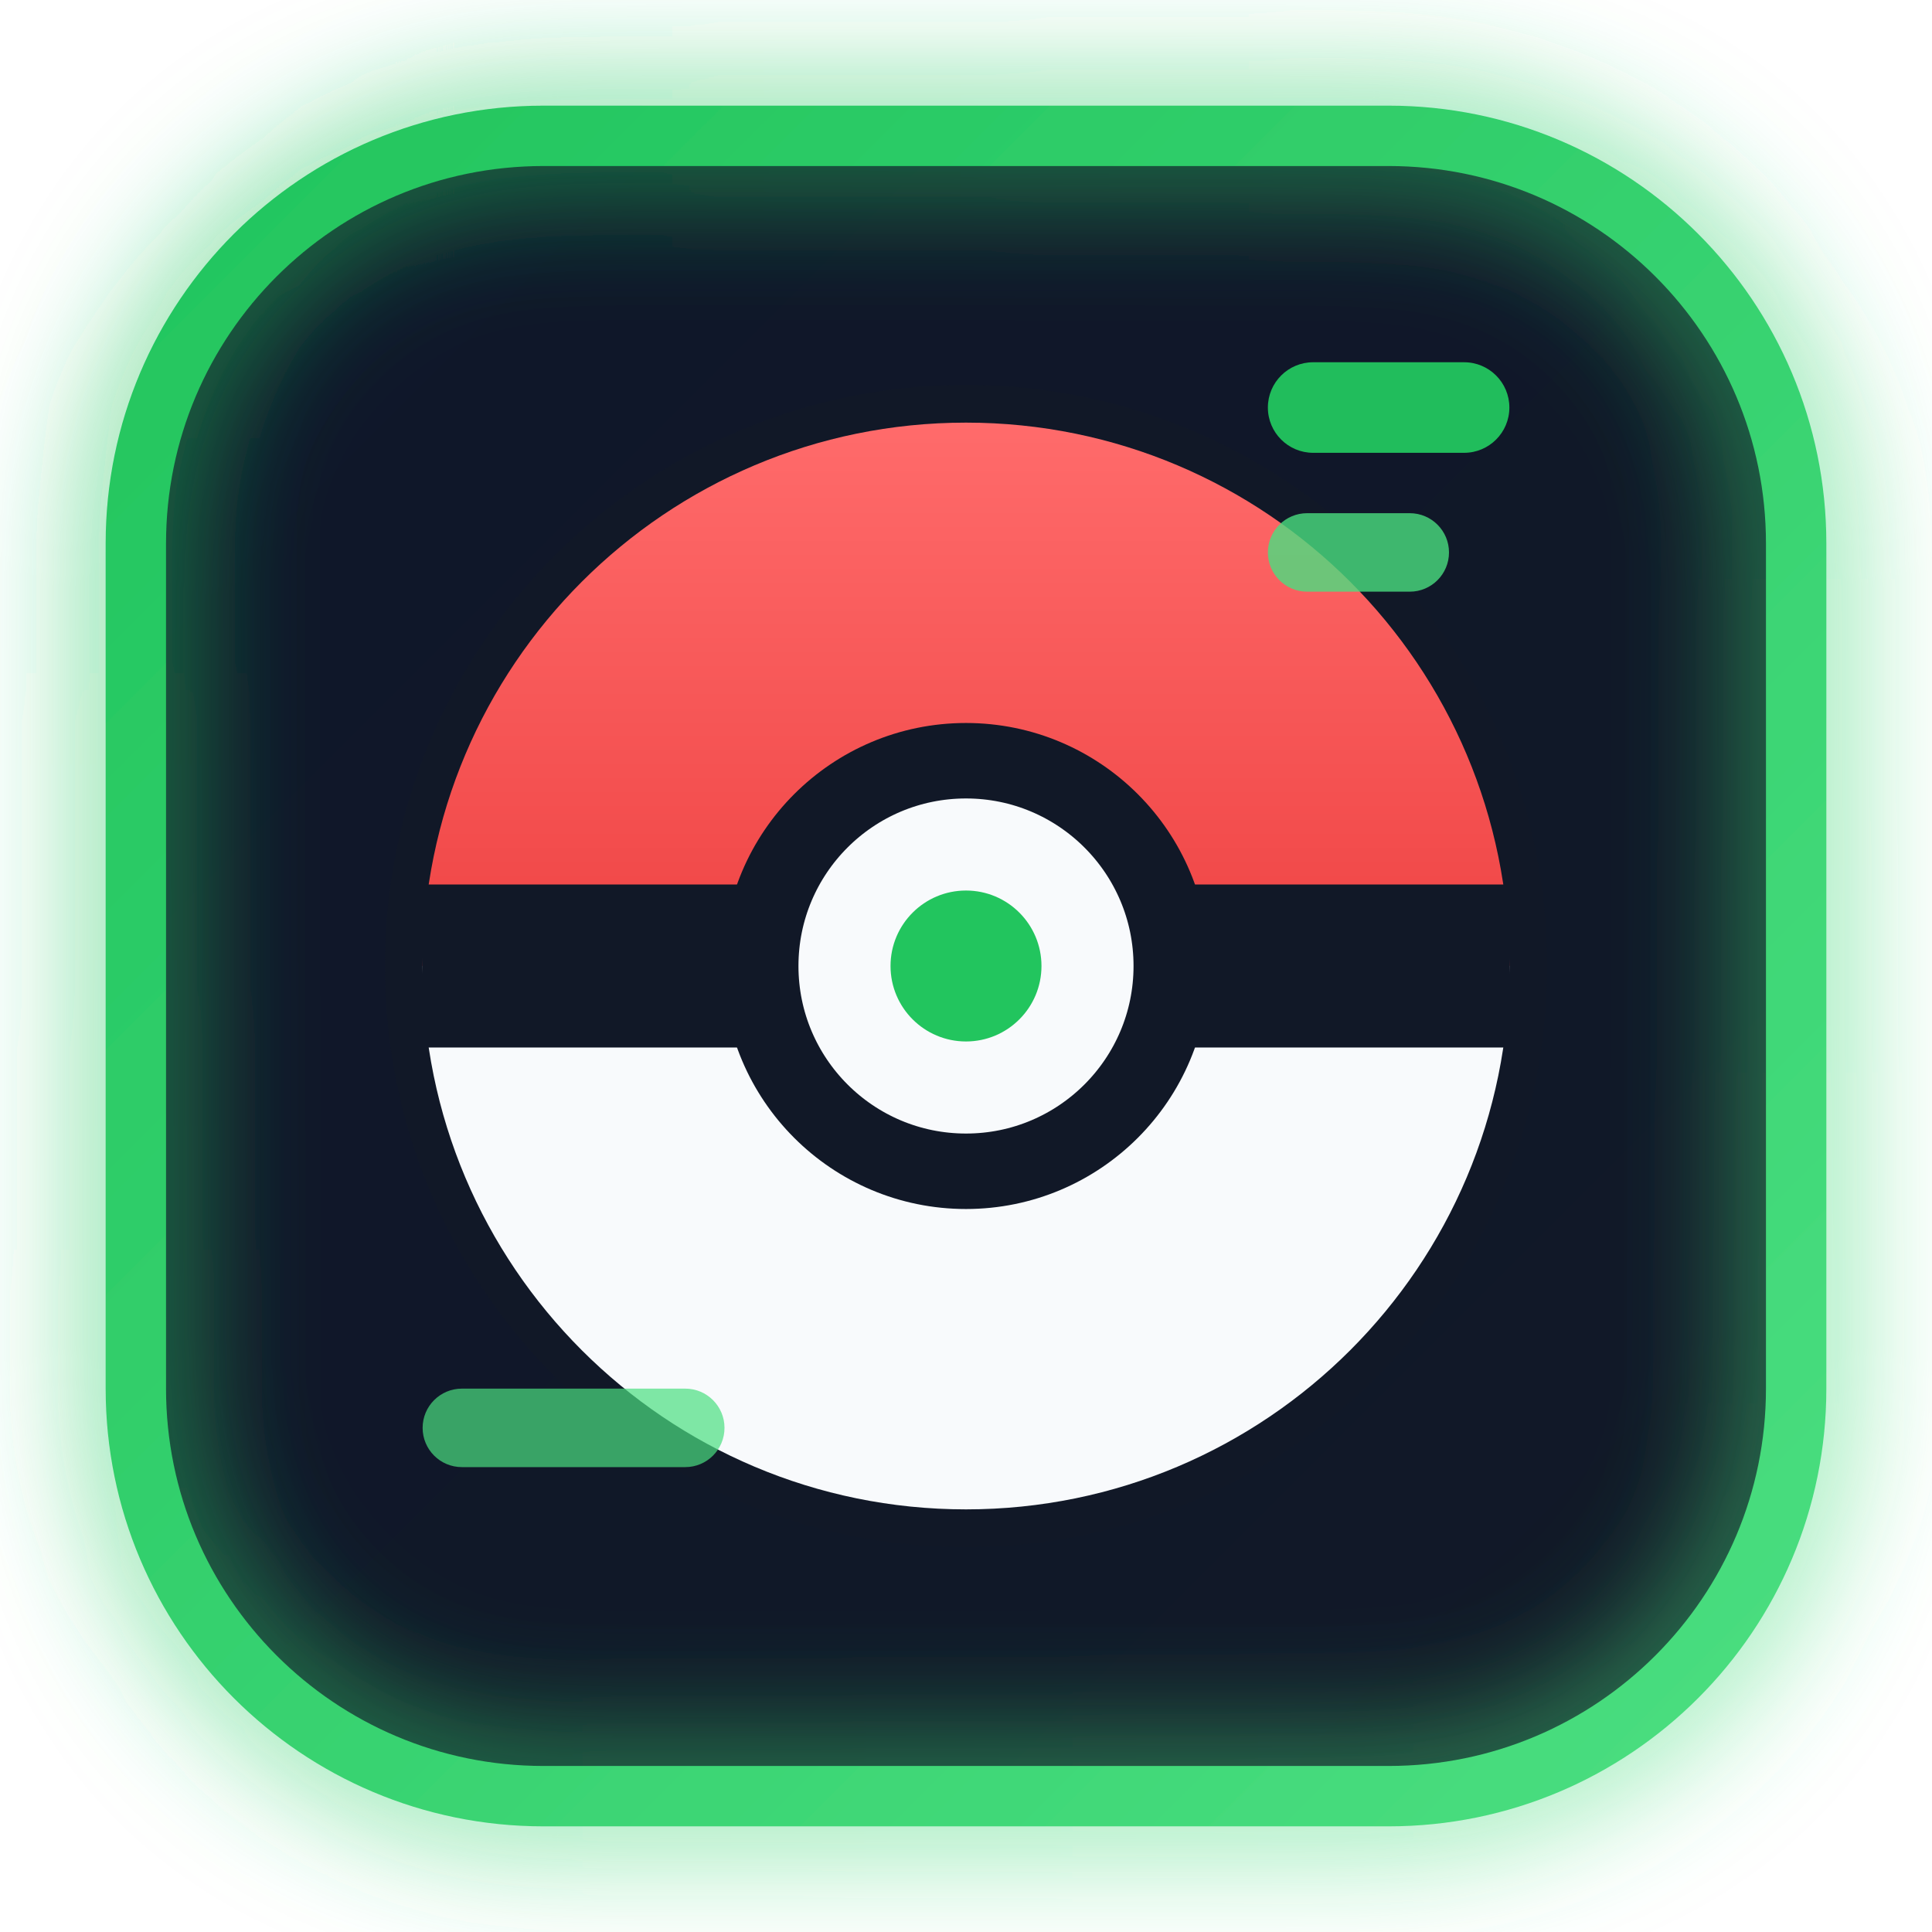
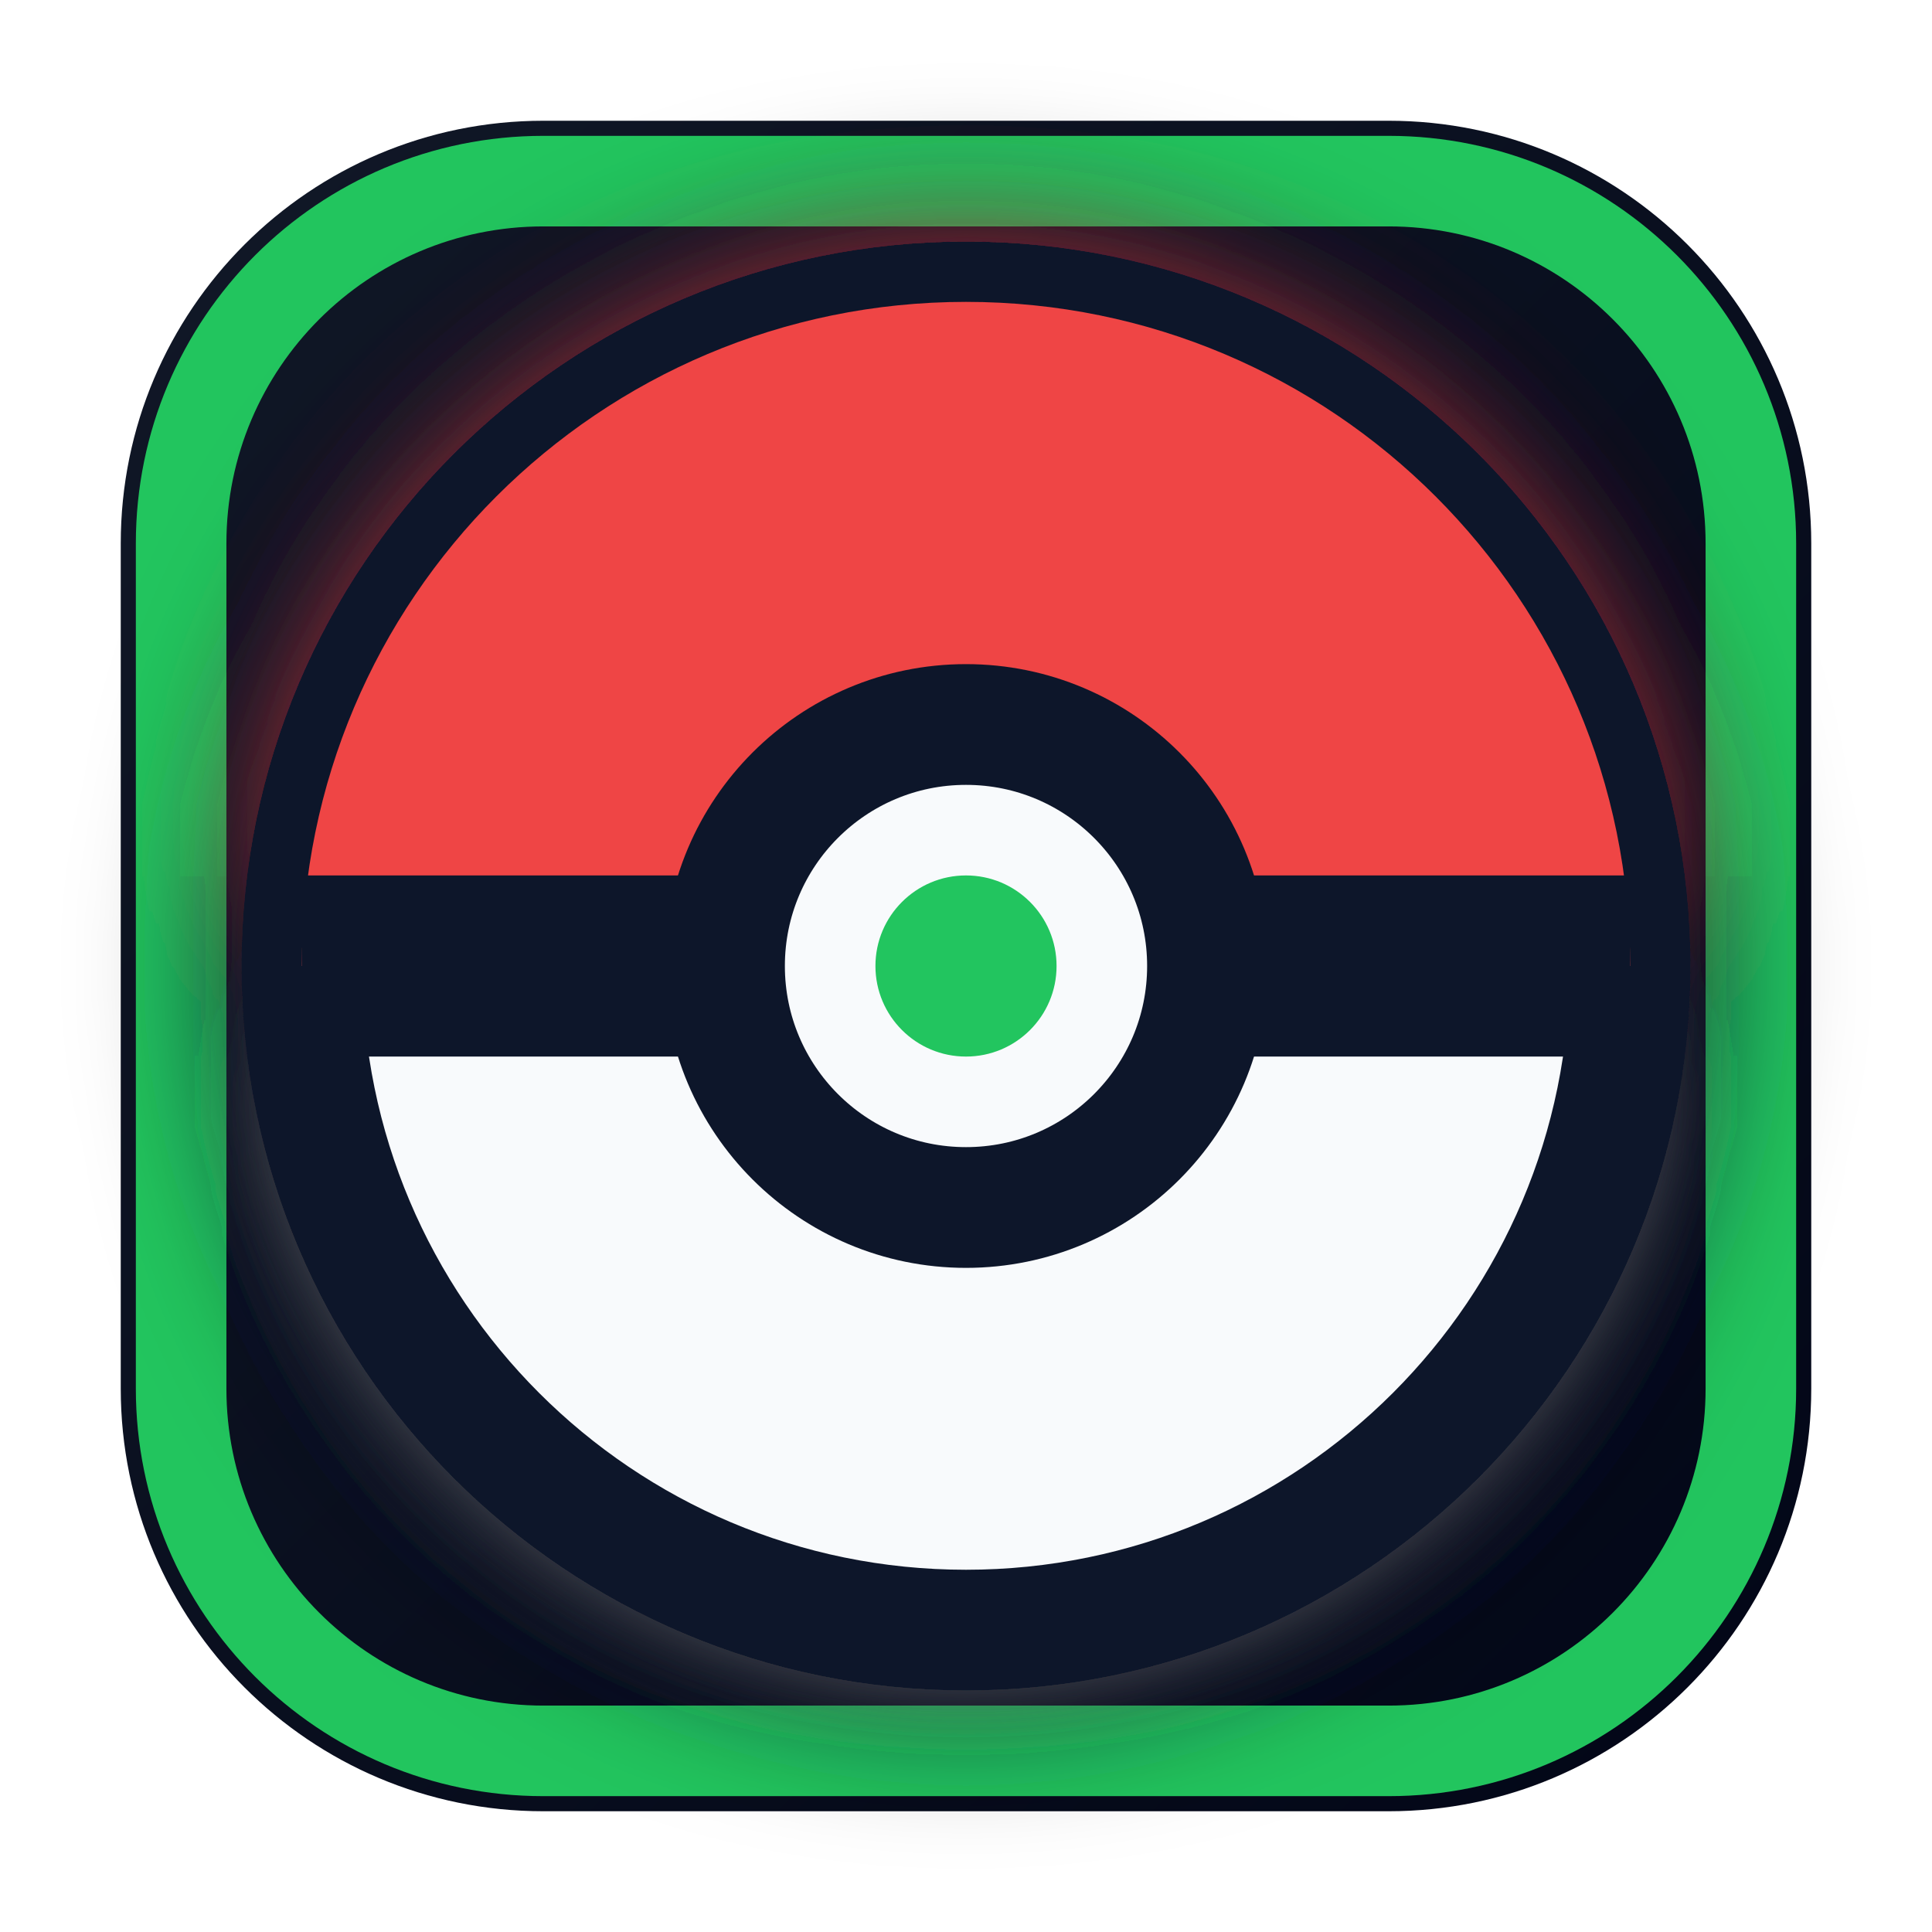
<svg xmlns="http://www.w3.org/2000/svg" viewBox="0 0 64 64">
  <defs>
    <linearGradient id="bg" x1="0" y1="0" x2="1" y2="1">
-       <stop offset="0%" stop-color="#0f172a" />
-       <stop offset="100%" stop-color="#111827" />
+       <stop offset="0%" stop-color="#111827" />
+       <stop offset="100%" stop-color="#020617" />
    </linearGradient>
-     <linearGradient id="greenGlow" x1="0" y1="0" x2="1" y2="1">
-       <stop offset="0%" stop-color="#22c55e" />
-       <stop offset="100%" stop-color="#4ade80" />
-     </linearGradient>
-     <linearGradient id="redTop" x1="0" y1="0" x2="0" y2="1">
-       <stop offset="0%" stop-color="#ff6b6b" />
-       <stop offset="100%" stop-color="#ef4444" />
-     </linearGradient>
-     <filter id="softGlow" x="-50%" y="-50%" width="200%" height="200%">
-       <feGaussianBlur stdDeviation="2.2" result="blur" />
+     <filter id="glow" x="-40%" y="-40%" width="180%" height="180%">
+       <feGaussianBlur stdDeviation="2.5" result="blur" />
      <feMerge>
        <feMergeNode in="blur" />
        <feMergeNode in="SourceGraphic" />
      </feMerge>
    </filter>
  </defs>
  <rect x="4" y="4" width="56" height="56" rx="14" fill="url(#bg)" />
-   <rect x="4.5" y="4.5" width="55" height="55" rx="13.5" fill="none" stroke="url(#greenGlow)" stroke-width="2" filter="url(#softGlow)" />
-   <g transform="translate(32 32)">
-     <circle r="18" fill="#f8fafc" stroke="#111827" stroke-width="2.5" />
-     <path d="M-18 0 A18 18 0 0 1 18 0 L18 0 L-18 0 Z" fill="url(#redTop)" />
-     <path d="M-18 0 A18 18 0 0 0 18 0 L18 0 L-18 0 Z" fill="#f8fafc" />
-     <rect x="-18" y="-2.7" width="36" height="5.4" fill="#111827" />
-     <circle r="6.8" fill="#f8fafc" stroke="#111827" stroke-width="2.5" />
-     <circle r="2.5" fill="#22c55e" />
+   <rect x="6" y="6" width="52" height="52" rx="12" fill="none" stroke="#22c55e" stroke-width="3" />
+   <g transform="translate(32 32)" filter="url(#glow)">
+     <circle r="22" fill="#f8fafc" stroke="#0f172a" stroke-width="4" />
+     <path d="M-22 0A22 22 0 0 1 22 0H-22Z" fill="#ef4444" />
+     <rect x="-22" y="-3" width="44" height="6" fill="#0f172a" />
+     <circle r="8" fill="#f8fafc" stroke="#0f172a" stroke-width="4" />
+     <circle r="3" fill="#22c55e" />
  </g>
-   <rect x="42" y="12" width="8" height="3" rx="1.5" fill="#22c55e" opacity="0.95" />
-   <rect x="42" y="17" width="6" height="2.6" rx="1.3" fill="#4ade80" opacity="0.8" />
-   <rect x="14" y="46" width="10" height="2.6" rx="1.3" fill="#4ade80" opacity="0.7" />
</svg>
